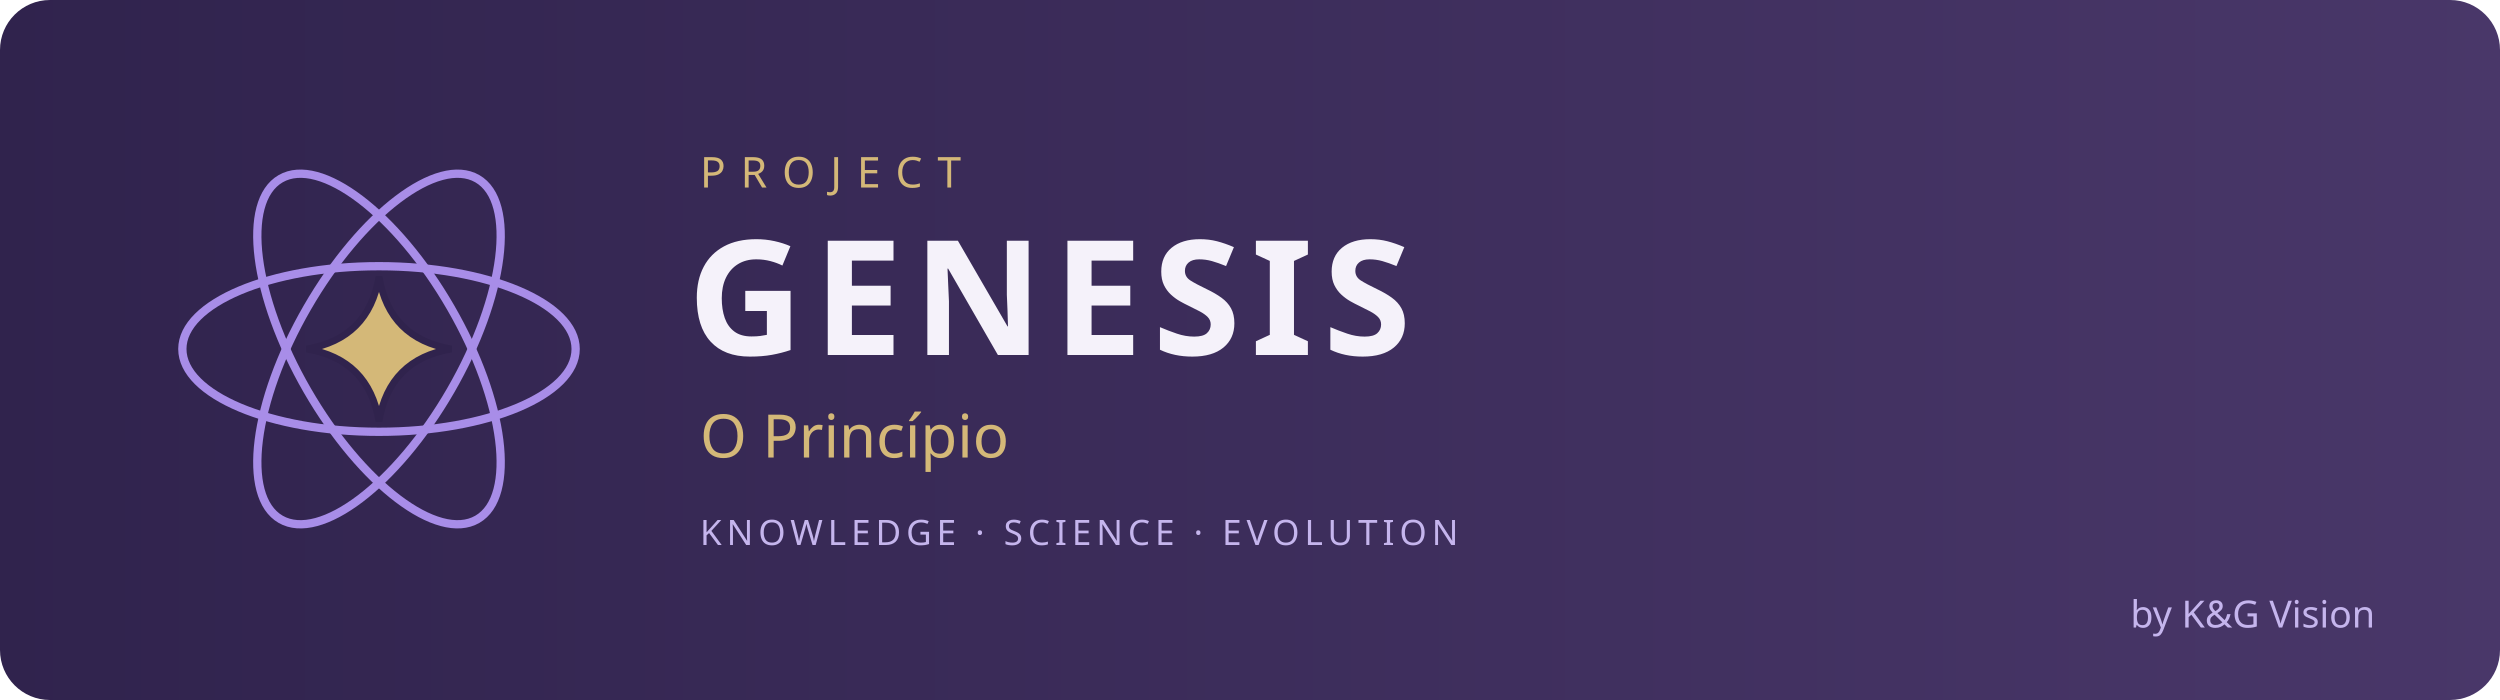
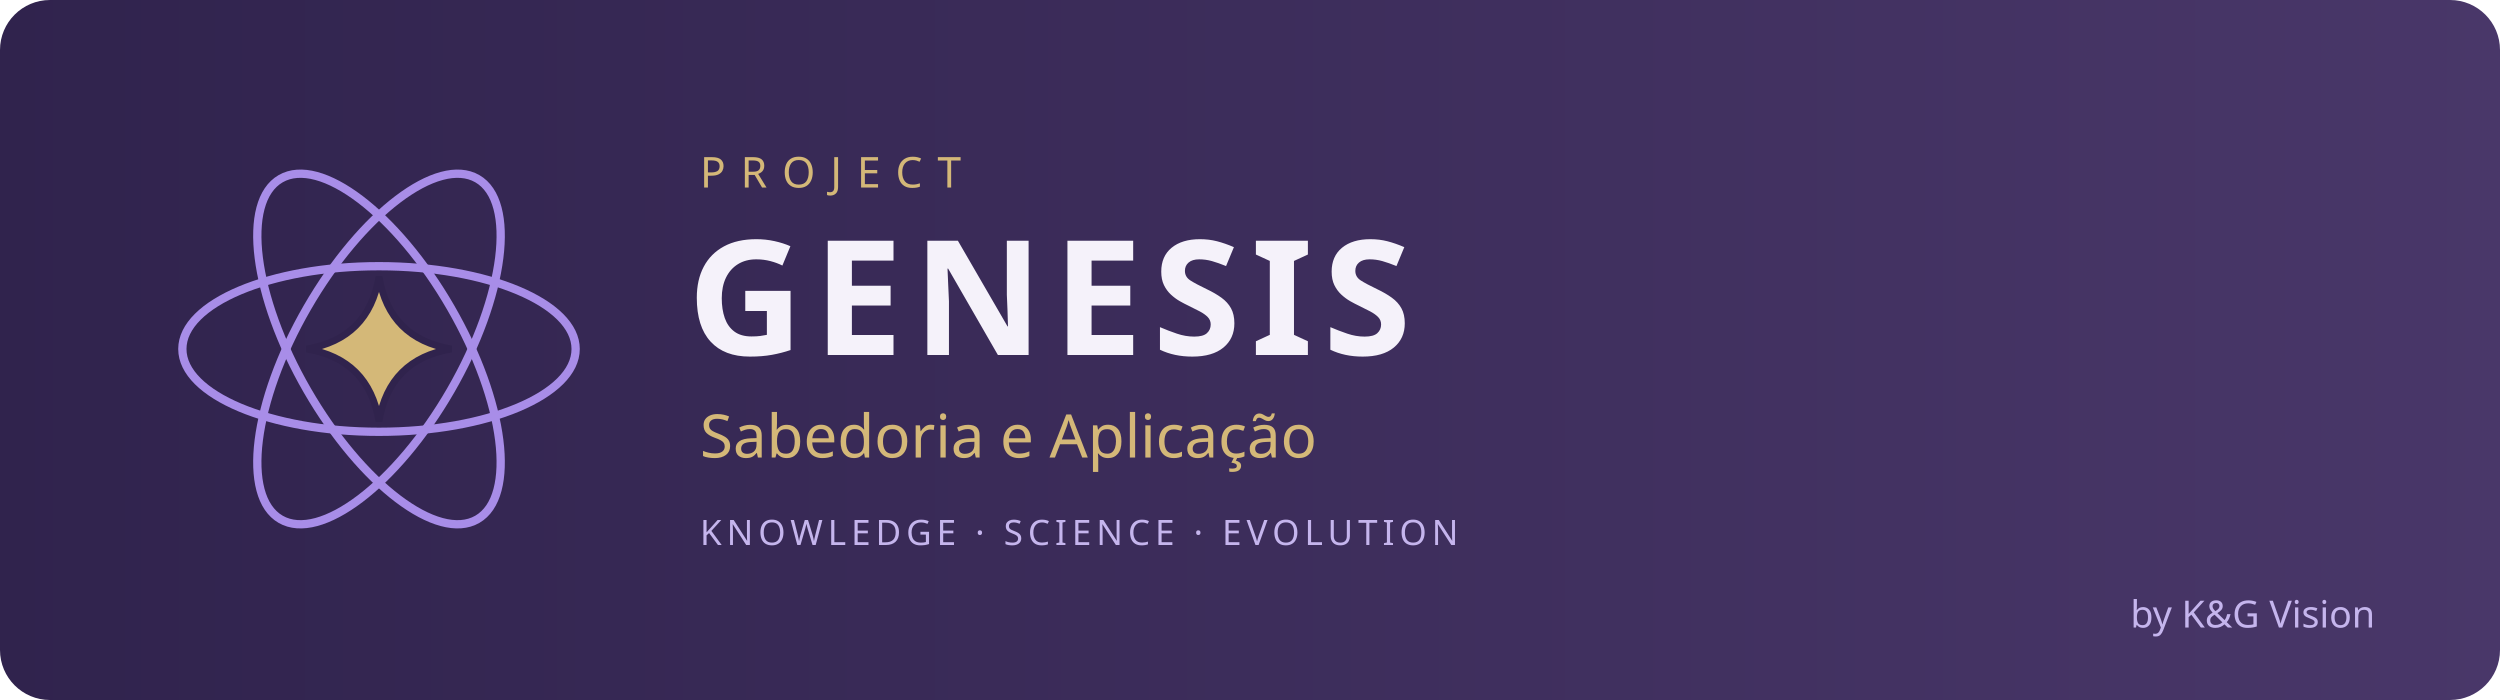
<svg xmlns="http://www.w3.org/2000/svg" viewBox="0 0 1000 280" role="img" aria-labelledby="t">
  <defs>
    <linearGradient id="bg">
      <stop stop-color="#30234D" />
      <stop offset="1" stop-color="#493769" />
    </linearGradient>
  </defs>
  <rect width="1000" height="280" rx="20" fill="url(#bg)" />
  <g transform="translate(55 43) scale(1.38)">
    <g fill="none" stroke="#A88DE8" stroke-width="2.4">
      <ellipse cx="70" cy="70" rx="57" ry="24" />
      <ellipse cx="70" cy="70" rx="57" ry="24" transform="rotate(60 70 70)" />
      <ellipse cx="70" cy="70" rx="57" ry="24" transform="rotate(-60 70 70)" />
    </g>
    <path d="M70 49Q73 67 91 70Q73 73 70 91Q67 73 49 70Q67 67 70 49Z" fill="#D4B878" stroke="#30234D" stroke-width="2" />
  </g>
  <g font-family="system-ui,sans-serif">
    <text x="280" y="75" fill="#D4B878" font-size="17" letter-spacing="6">PROJECT</text>
    <text x="275" y="142" fill="#F5F2FA" font-size="64" font-weight="700" letter-spacing="4">GENESIS</text>
-     <text x="280" y="183" fill="#D4B878" font-size="24">O Princípio</text>
+     <text x="280" y="183" fill="#D4B878" font-size="24">Sabedoria e Aplicação</text>
    <text x="280" y="218" fill="#C5B5ED" font-size="14" letter-spacing="2">KNOWLEDGE · SCIENCE · EVOLUTION</text>
    <text x="950" y="251" fill="#C5B5ED" font-size="15" text-anchor="end">by K&amp;G Vision</text>
  </g>
</svg>
